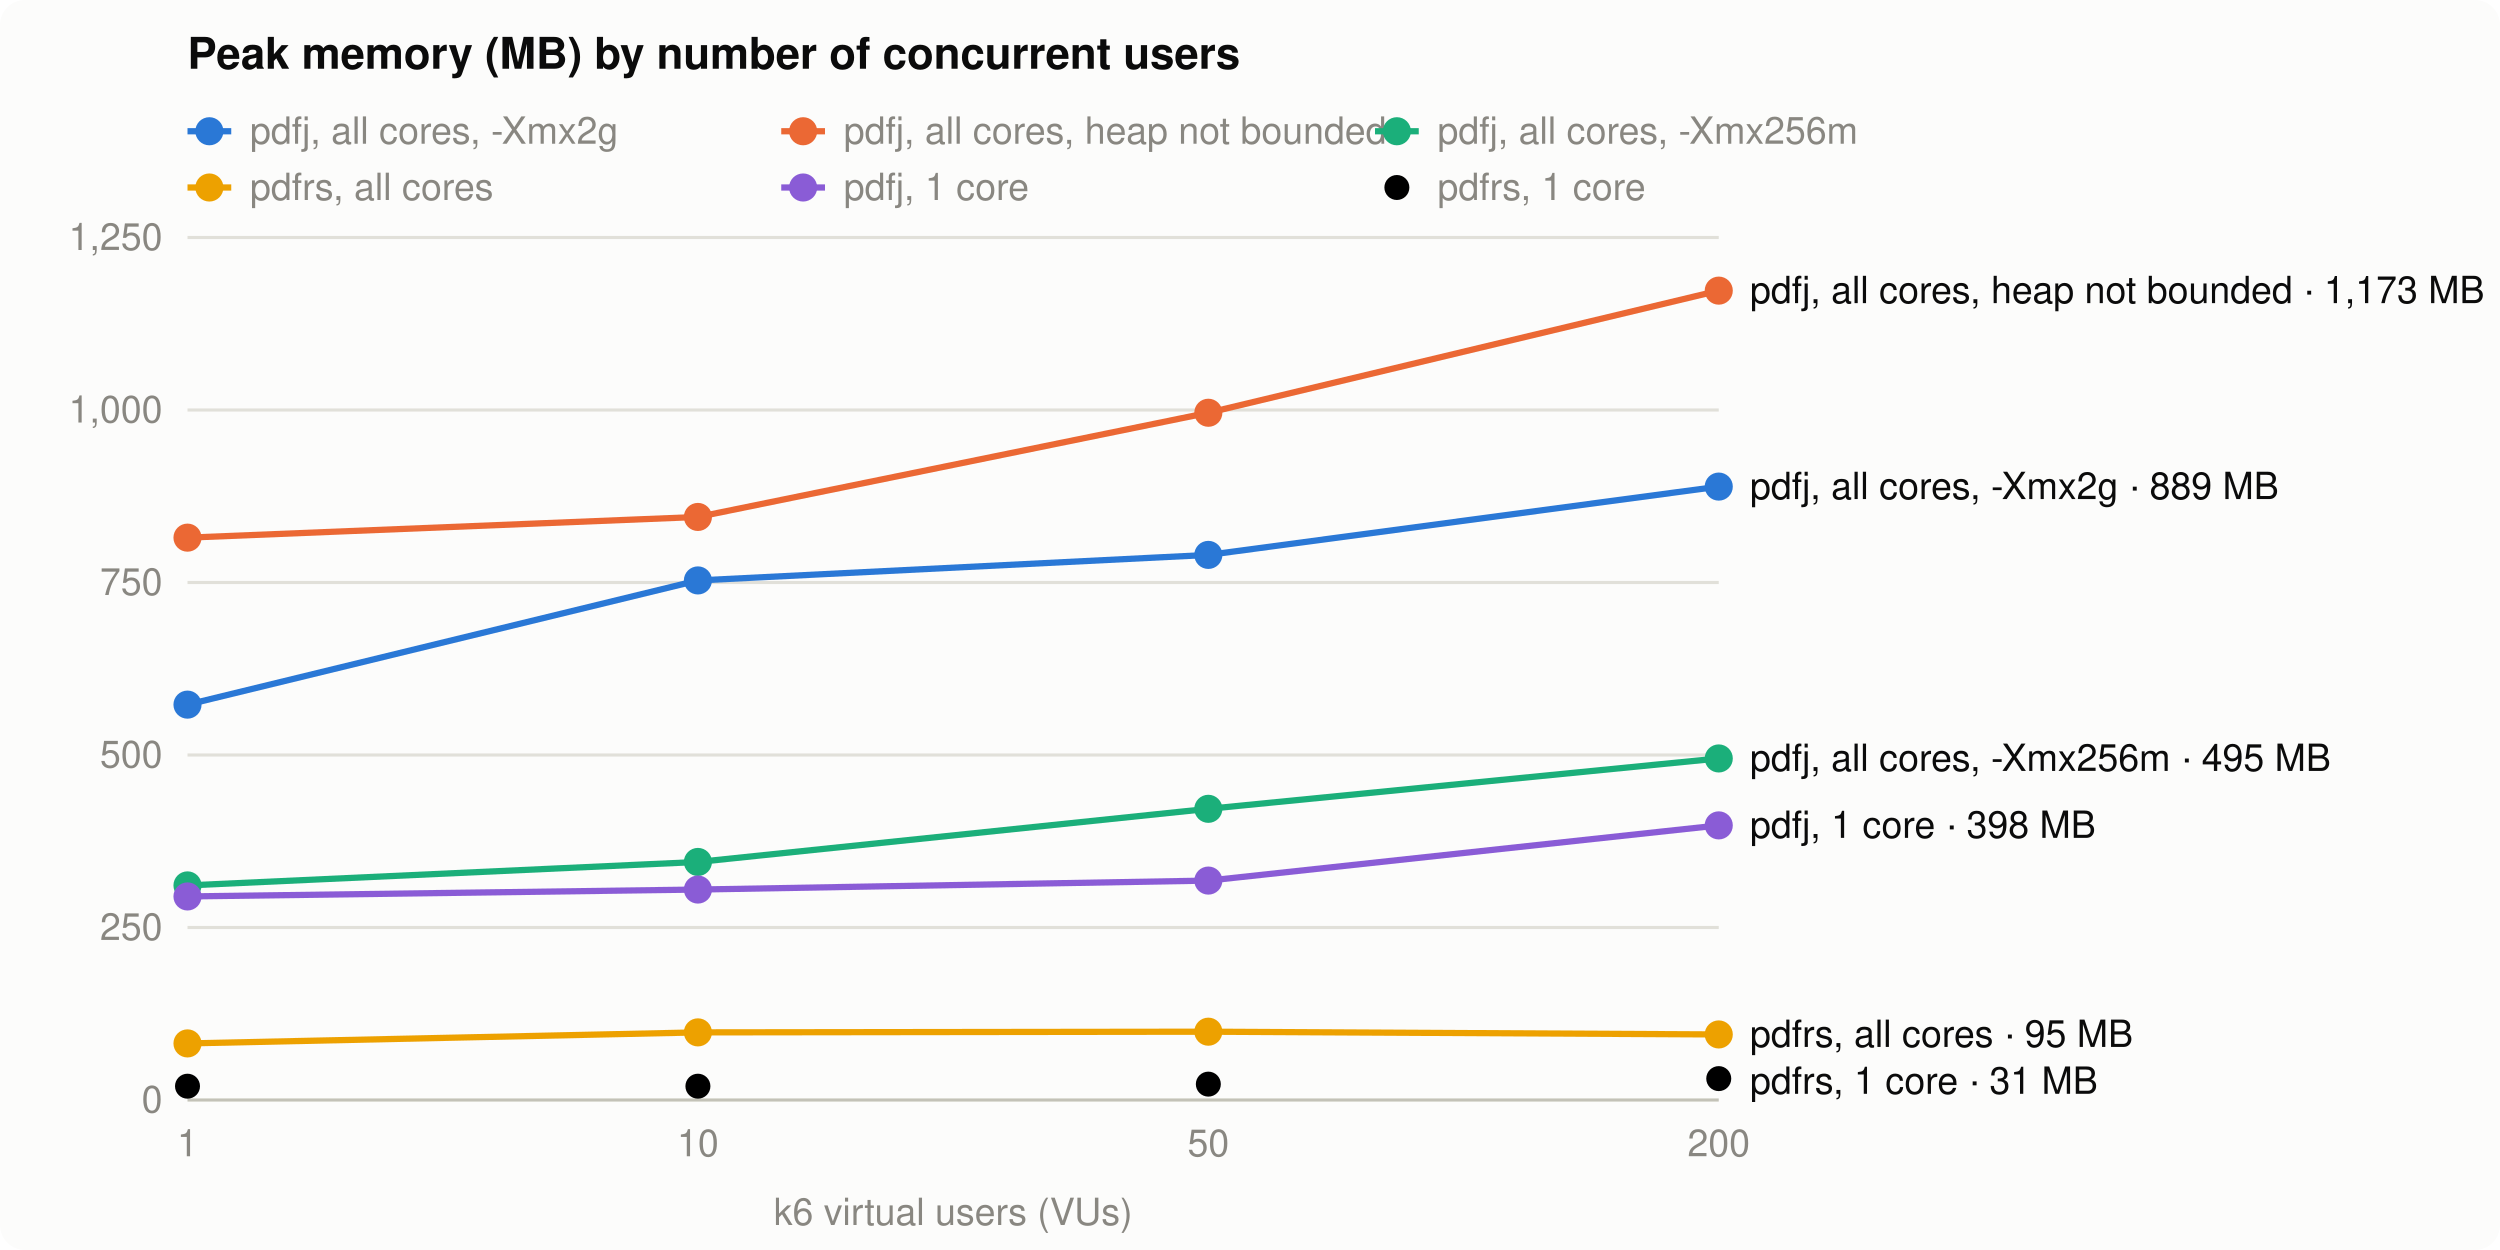
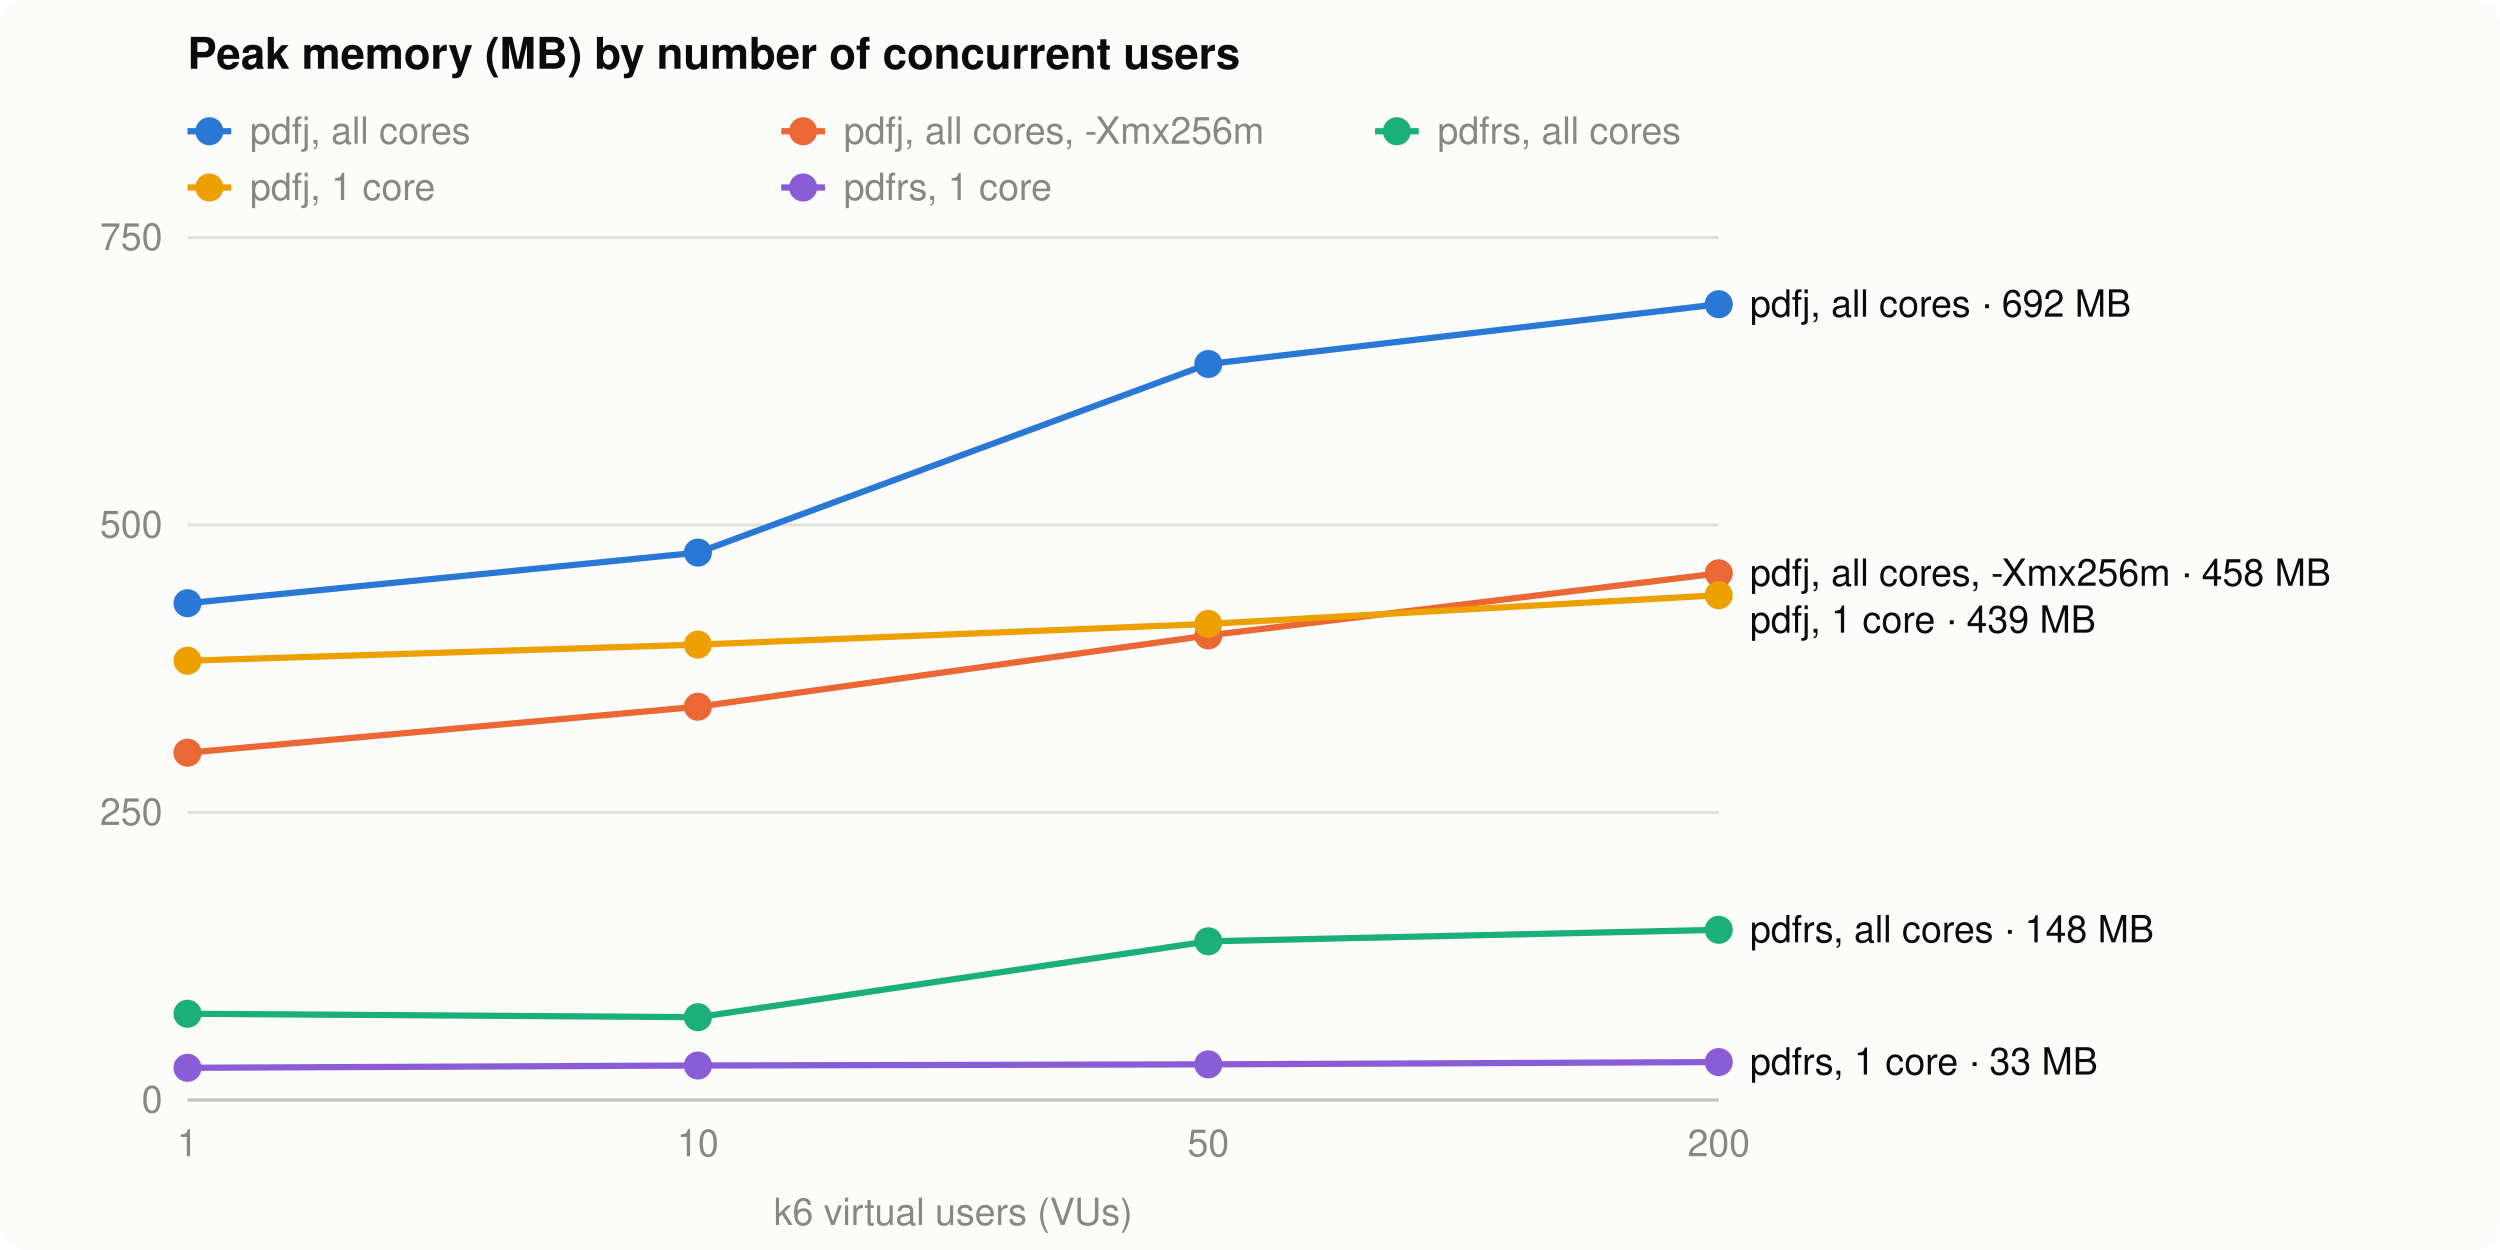
<svg xmlns="http://www.w3.org/2000/svg" viewBox="0 0 800 400" width="800" font-family="-apple-system, Segoe UI, Helvetica, sans-serif" font-size="12">
  <style>
  .bg{fill:#fcfcfb} .ink{fill:#0b0b0b} .muted{fill:#898781} .grid{stroke:#e1e0d9} .axis{stroke:#c3c2b7}
  .s1{stroke:#2a78d6;fill:#2a78d6} .s2{stroke:#eb6834;fill:#eb6834} .s3{stroke:#1baf7a;fill:#1baf7a} .s4{stroke:#eda100;fill:#eda100} .s5{stroke:#8a5cd6;fill:#8a5cd6}
  @media (prefers-color-scheme: dark){
    .bg{fill:#1a1a19} .ink{fill:#f0efec} .grid{stroke:#2c2c2a} .axis{stroke:#383835}
    .s1{stroke:#3987e5;fill:#3987e5} .s2{stroke:#d95926;fill:#d95926} .s3{stroke:#199e70;fill:#199e70} .s4{stroke:#c98500;fill:#c98500} .s5{stroke:#9b6fe3;fill:#9b6fe3}
  }
</style>
  <rect class="bg" width="800" height="400" rx="8" />
  <text class="ink" x="60" y="22" font-size="14" font-weight="600">Peak memory (MB) by number of concurrent users</text>
  <g transform="translate(60,42)">
    <line class="s1" x1="0" x2="14" y1="0" y2="0" stroke-width="2" />
    <circle class="s1" cx="7" r="4" />
-     <text class="muted" x="20" y="4">pdfj, all cores, -Xmx2g</text>
+     <text class="muted" x="20" y="4">pdfj, all cores</text>
  </g>
  <g transform="translate(250,42)">
    <line class="s2" x1="0" x2="14" y1="0" y2="0" stroke-width="2" />
    <circle class="s2" cx="7" r="4" />
-     <text class="muted" x="20" y="4">pdfj, all cores, heap not bounded</text>
+     <text class="muted" x="20" y="4">pdfj, all cores, -Xmx256m</text>
  </g>
  <g transform="translate(440,42)">
    <line class="s3" x1="0" x2="14" y1="0" y2="0" stroke-width="2" />
    <circle class="s3" cx="7" r="4" />
-     <text class="muted" x="20" y="4">pdfj, all cores, -Xmx256m</text>
+     <text class="muted" x="20" y="4">pdfrs, all cores</text>
  </g>
  <g transform="translate(60,60)">
    <line class="s4" x1="0" x2="14" y1="0" y2="0" stroke-width="2" />
    <circle class="s4" cx="7" r="4" />
-     <text class="muted" x="20" y="4">pdfrs, all cores</text>
+     <text class="muted" x="20" y="4">pdfj, 1 core</text>
  </g>
  <g transform="translate(250,60)">
    <line class="s5" x1="0" x2="14" y1="0" y2="0" stroke-width="2" />
    <circle class="s5" cx="7" r="4" />
-     <text class="muted" x="20" y="4">pdfj, 1 core</text>
-   </g>
-   <g transform="translate(440,60)">
-     <line class="s6" x1="0" x2="14" y1="0" y2="0" stroke-width="2" />
-     <circle class="s6" cx="7" r="4" />
    <text class="muted" x="20" y="4">pdfrs, 1 core</text>
  </g>
  <line class="axis" x1="60" x2="550" y1="352" y2="352" />
  <text class="muted" x="52" y="356" text-anchor="end">0</text>
-   <line class="grid" x1="60" x2="550" y1="296.8" y2="296.8" />
-   <text class="muted" x="52" y="300.8" text-anchor="end">250</text>
-   <line class="grid" x1="60" x2="550" y1="241.6" y2="241.6" />
-   <text class="muted" x="52" y="245.6" text-anchor="end">500</text>
-   <line class="grid" x1="60" x2="550" y1="186.4" y2="186.4" />
-   <text class="muted" x="52" y="190.4" text-anchor="end">750</text>
-   <line class="grid" x1="60" x2="550" y1="131.2" y2="131.2" />
-   <text class="muted" x="52" y="135.2" text-anchor="end">1,000</text>
+   <line class="grid" x1="60" x2="550" y1="260" y2="260" />
+   <text class="muted" x="52" y="264" text-anchor="end">250</text>
+   <line class="grid" x1="60" x2="550" y1="168" y2="168" />
+   <text class="muted" x="52" y="172" text-anchor="end">500</text>
  <line class="grid" x1="60" x2="550" y1="76" y2="76" />
-   <text class="muted" x="52" y="80" text-anchor="end">1,250</text>
+   <text class="muted" x="52" y="80" text-anchor="end">750</text>
  <text class="muted" x="60" y="370" text-anchor="middle">1</text>
  <text class="muted" x="223.333" y="370" text-anchor="middle">10</text>
  <text class="muted" x="386.667" y="370" text-anchor="middle">50</text>
  <text class="muted" x="550" y="370" text-anchor="middle">200</text>
  <text class="muted" x="305" y="392" text-anchor="middle">k6 virtual users (VUs)</text>
-   <polyline class="s1" style="fill:none" stroke-width="2" stroke-linejoin="round" points="60,225.482 223.333,185.738 386.667,177.568 550,155.709" />
-   <circle class="s1" cx="60" cy="225.482" r="4" />
-   <circle class="s1" cx="223.333" cy="185.738" r="4" />
-   <circle class="s1" cx="386.667" cy="177.568" r="4" />
-   <circle class="s1" cx="550" cy="155.709" r="4" />
-   <polyline class="s2" style="fill:none" stroke-width="2" stroke-linejoin="round" points="60,172.048 223.333,165.424 386.667,132.083 550,93.002" />
-   <circle class="s2" cx="60" cy="172.048" r="4" />
-   <circle class="s2" cx="223.333" cy="165.424" r="4" />
-   <circle class="s2" cx="386.667" cy="132.083" r="4" />
-   <circle class="s2" cx="550" cy="93.002" r="4" />
-   <polyline class="s3" style="fill:none" stroke-width="2" stroke-linejoin="round" points="60,283.331 223.333,275.824 386.667,258.822 550,242.704" />
-   <circle class="s3" cx="60" cy="283.331" r="4" />
-   <circle class="s3" cx="223.333" cy="275.824" r="4" />
-   <circle class="s3" cx="386.667" cy="258.822" r="4" />
-   <circle class="s3" cx="550" cy="242.704" r="4" />
-   <polyline class="s4" style="fill:none" stroke-width="2" stroke-linejoin="round" points="60,333.894 223.333,330.362 386.667,330.141 550,331.024" />
-   <circle class="s4" cx="60" cy="333.894" r="4" />
-   <circle class="s4" cx="223.333" cy="330.362" r="4" />
-   <circle class="s4" cx="386.667" cy="330.141" r="4" />
-   <circle class="s4" cx="550" cy="331.024" r="4" />
-   <polyline class="s5" style="fill:none" stroke-width="2" stroke-linejoin="round" points="60,286.864 223.333,284.656 386.667,281.786 550,264.122" />
-   <circle class="s5" cx="60" cy="286.864" r="4" />
-   <circle class="s5" cx="223.333" cy="284.656" r="4" />
-   <circle class="s5" cx="386.667" cy="281.786" r="4" />
-   <circle class="s5" cx="550" cy="264.122" r="4" />
-   <polyline class="s6" style="fill:none" stroke-width="2" stroke-linejoin="round" points="60,347.584 223.333,347.584 386.667,346.922 550,345.155" />
-   <circle class="s6" cx="60" cy="347.584" r="4" />
-   <circle class="s6" cx="223.333" cy="347.584" r="4" />
-   <circle class="s6" cx="386.667" cy="346.922" r="4" />
-   <circle class="s6" cx="550" cy="345.155" r="4" />
-   <text class="ink" x="560" y="97.002">pdfj, all cores, heap not bounded · 1,173 MB</text>
-   <text class="ink" x="560" y="159.709">pdfj, all cores, -Xmx2g · 889 MB</text>
-   <text class="ink" x="560" y="246.704">pdfj, all cores, -Xmx256m · 495 MB</text>
-   <text class="ink" x="560" y="268.122">pdfj, 1 core · 398 MB</text>
-   <text class="ink" x="560" y="335.024">pdfrs, all cores · 95 MB</text>
-   <text class="ink" x="560" y="350.024">pdfrs, 1 core · 31 MB</text>
+   <polyline class="s1" style="fill:none" stroke-width="2" stroke-linejoin="round" points="60,193.024 223.333,176.832 386.667,116.48 550,97.344" />
+   <circle class="s1" cx="60" cy="193.024" r="4" />
+   <circle class="s1" cx="223.333" cy="176.832" r="4" />
+   <circle class="s1" cx="386.667" cy="116.48" r="4" />
+   <circle class="s1" cx="550" cy="97.344" r="4" />
+   <polyline class="s2" style="fill:none" stroke-width="2" stroke-linejoin="round" points="60,240.864 223.333,226.144 386.667,203.328 550,183.456" />
+   <circle class="s2" cx="60" cy="240.864" r="4" />
+   <circle class="s2" cx="223.333" cy="226.144" r="4" />
+   <circle class="s2" cx="386.667" cy="203.328" r="4" />
+   <circle class="s2" cx="550" cy="183.456" r="4" />
+   <polyline class="s3" style="fill:none" stroke-width="2" stroke-linejoin="round" points="60,324.4 223.333,325.504 386.667,301.216 550,297.536" />
+   <circle class="s3" cx="60" cy="324.4" r="4" />
+   <circle class="s3" cx="223.333" cy="325.504" r="4" />
+   <circle class="s3" cx="386.667" cy="301.216" r="4" />
+   <circle class="s3" cx="550" cy="297.536" r="4" />
+   <polyline class="s4" style="fill:none" stroke-width="2" stroke-linejoin="round" points="60,211.424 223.333,206.272 386.667,199.648 550,190.448" />
+   <circle class="s4" cx="60" cy="211.424" r="4" />
+   <circle class="s4" cx="223.333" cy="206.272" r="4" />
+   <circle class="s4" cx="386.667" cy="199.648" r="4" />
+   <circle class="s4" cx="550" cy="190.448" r="4" />
+   <polyline class="s5" style="fill:none" stroke-width="2" stroke-linejoin="round" points="60,341.696 223.333,340.96 386.667,340.592 550,339.856" />
+   <circle class="s5" cx="60" cy="341.696" r="4" />
+   <circle class="s5" cx="223.333" cy="340.96" r="4" />
+   <circle class="s5" cx="386.667" cy="340.592" r="4" />
+   <circle class="s5" cx="550" cy="339.856" r="4" />
+   <text class="ink" x="560" y="101.344">pdfj, all cores · 692 MB</text>
+   <text class="ink" x="560" y="187.456">pdfj, all cores, -Xmx256m · 458 MB</text>
+   <text class="ink" x="560" y="202.456">pdfj, 1 core · 439 MB</text>
+   <text class="ink" x="560" y="301.536">pdfrs, all cores · 148 MB</text>
+   <text class="ink" x="560" y="343.856">pdfrs, 1 core · 33 MB</text>
</svg>
